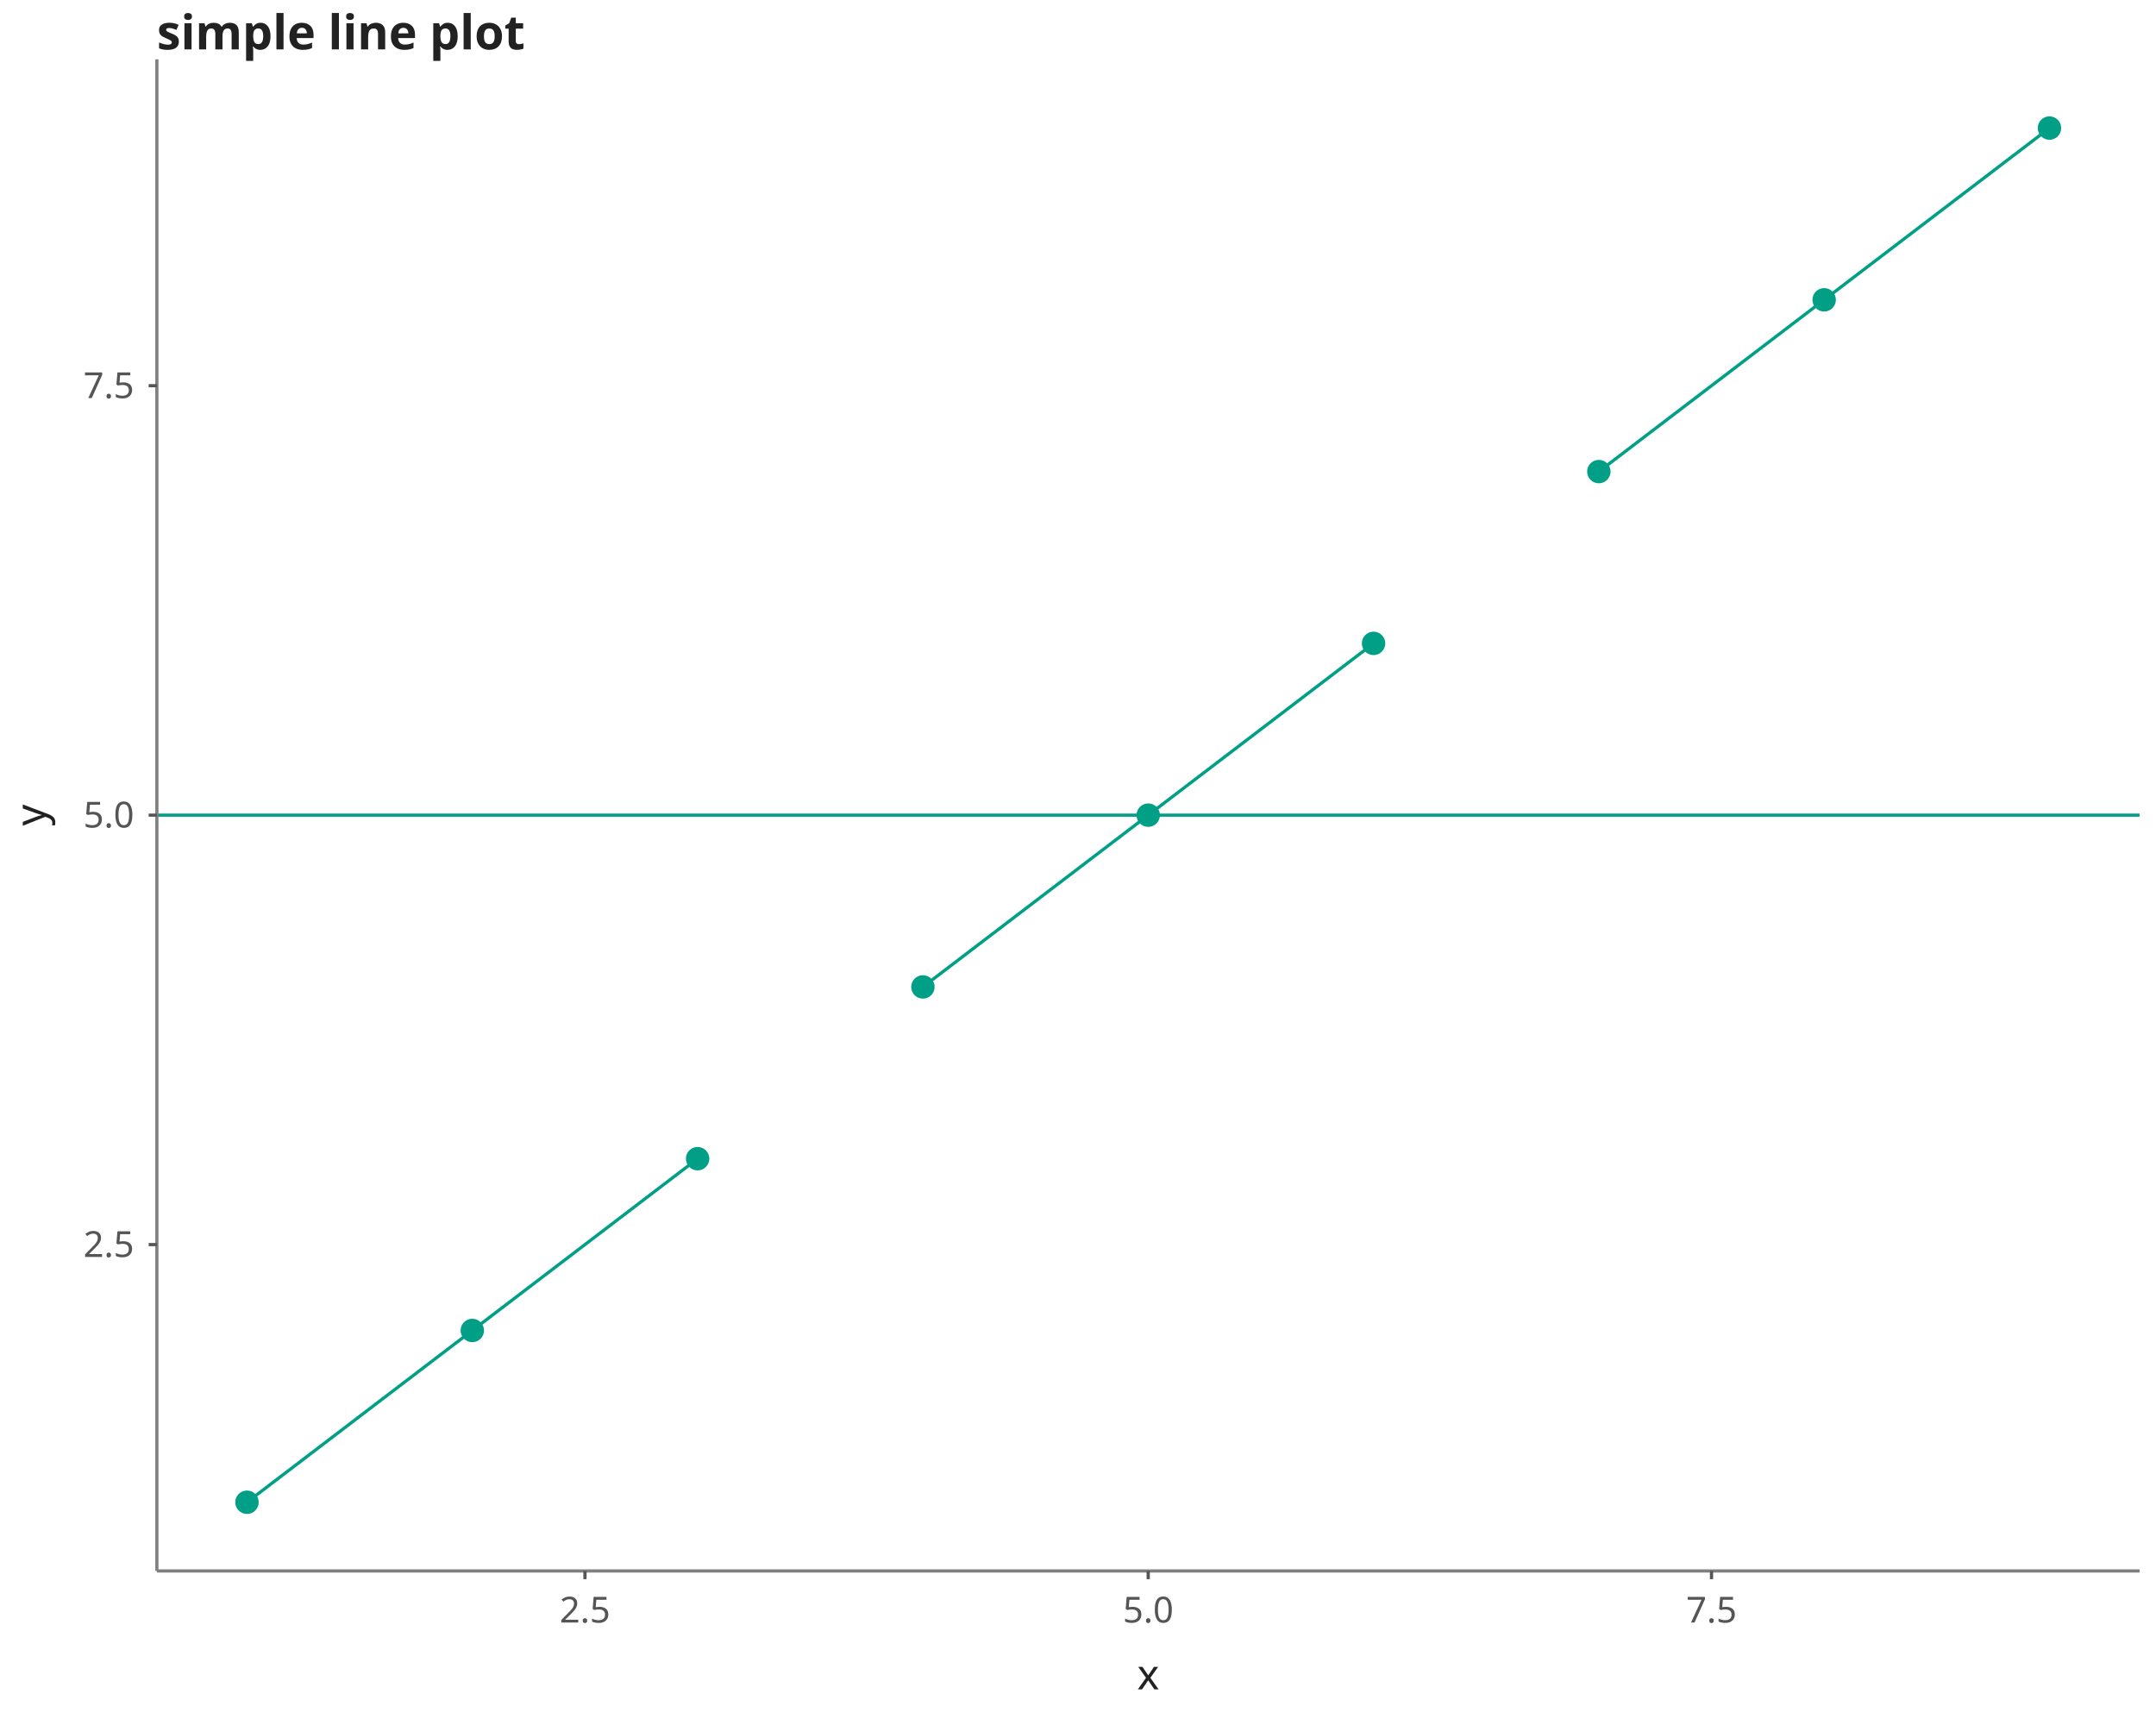
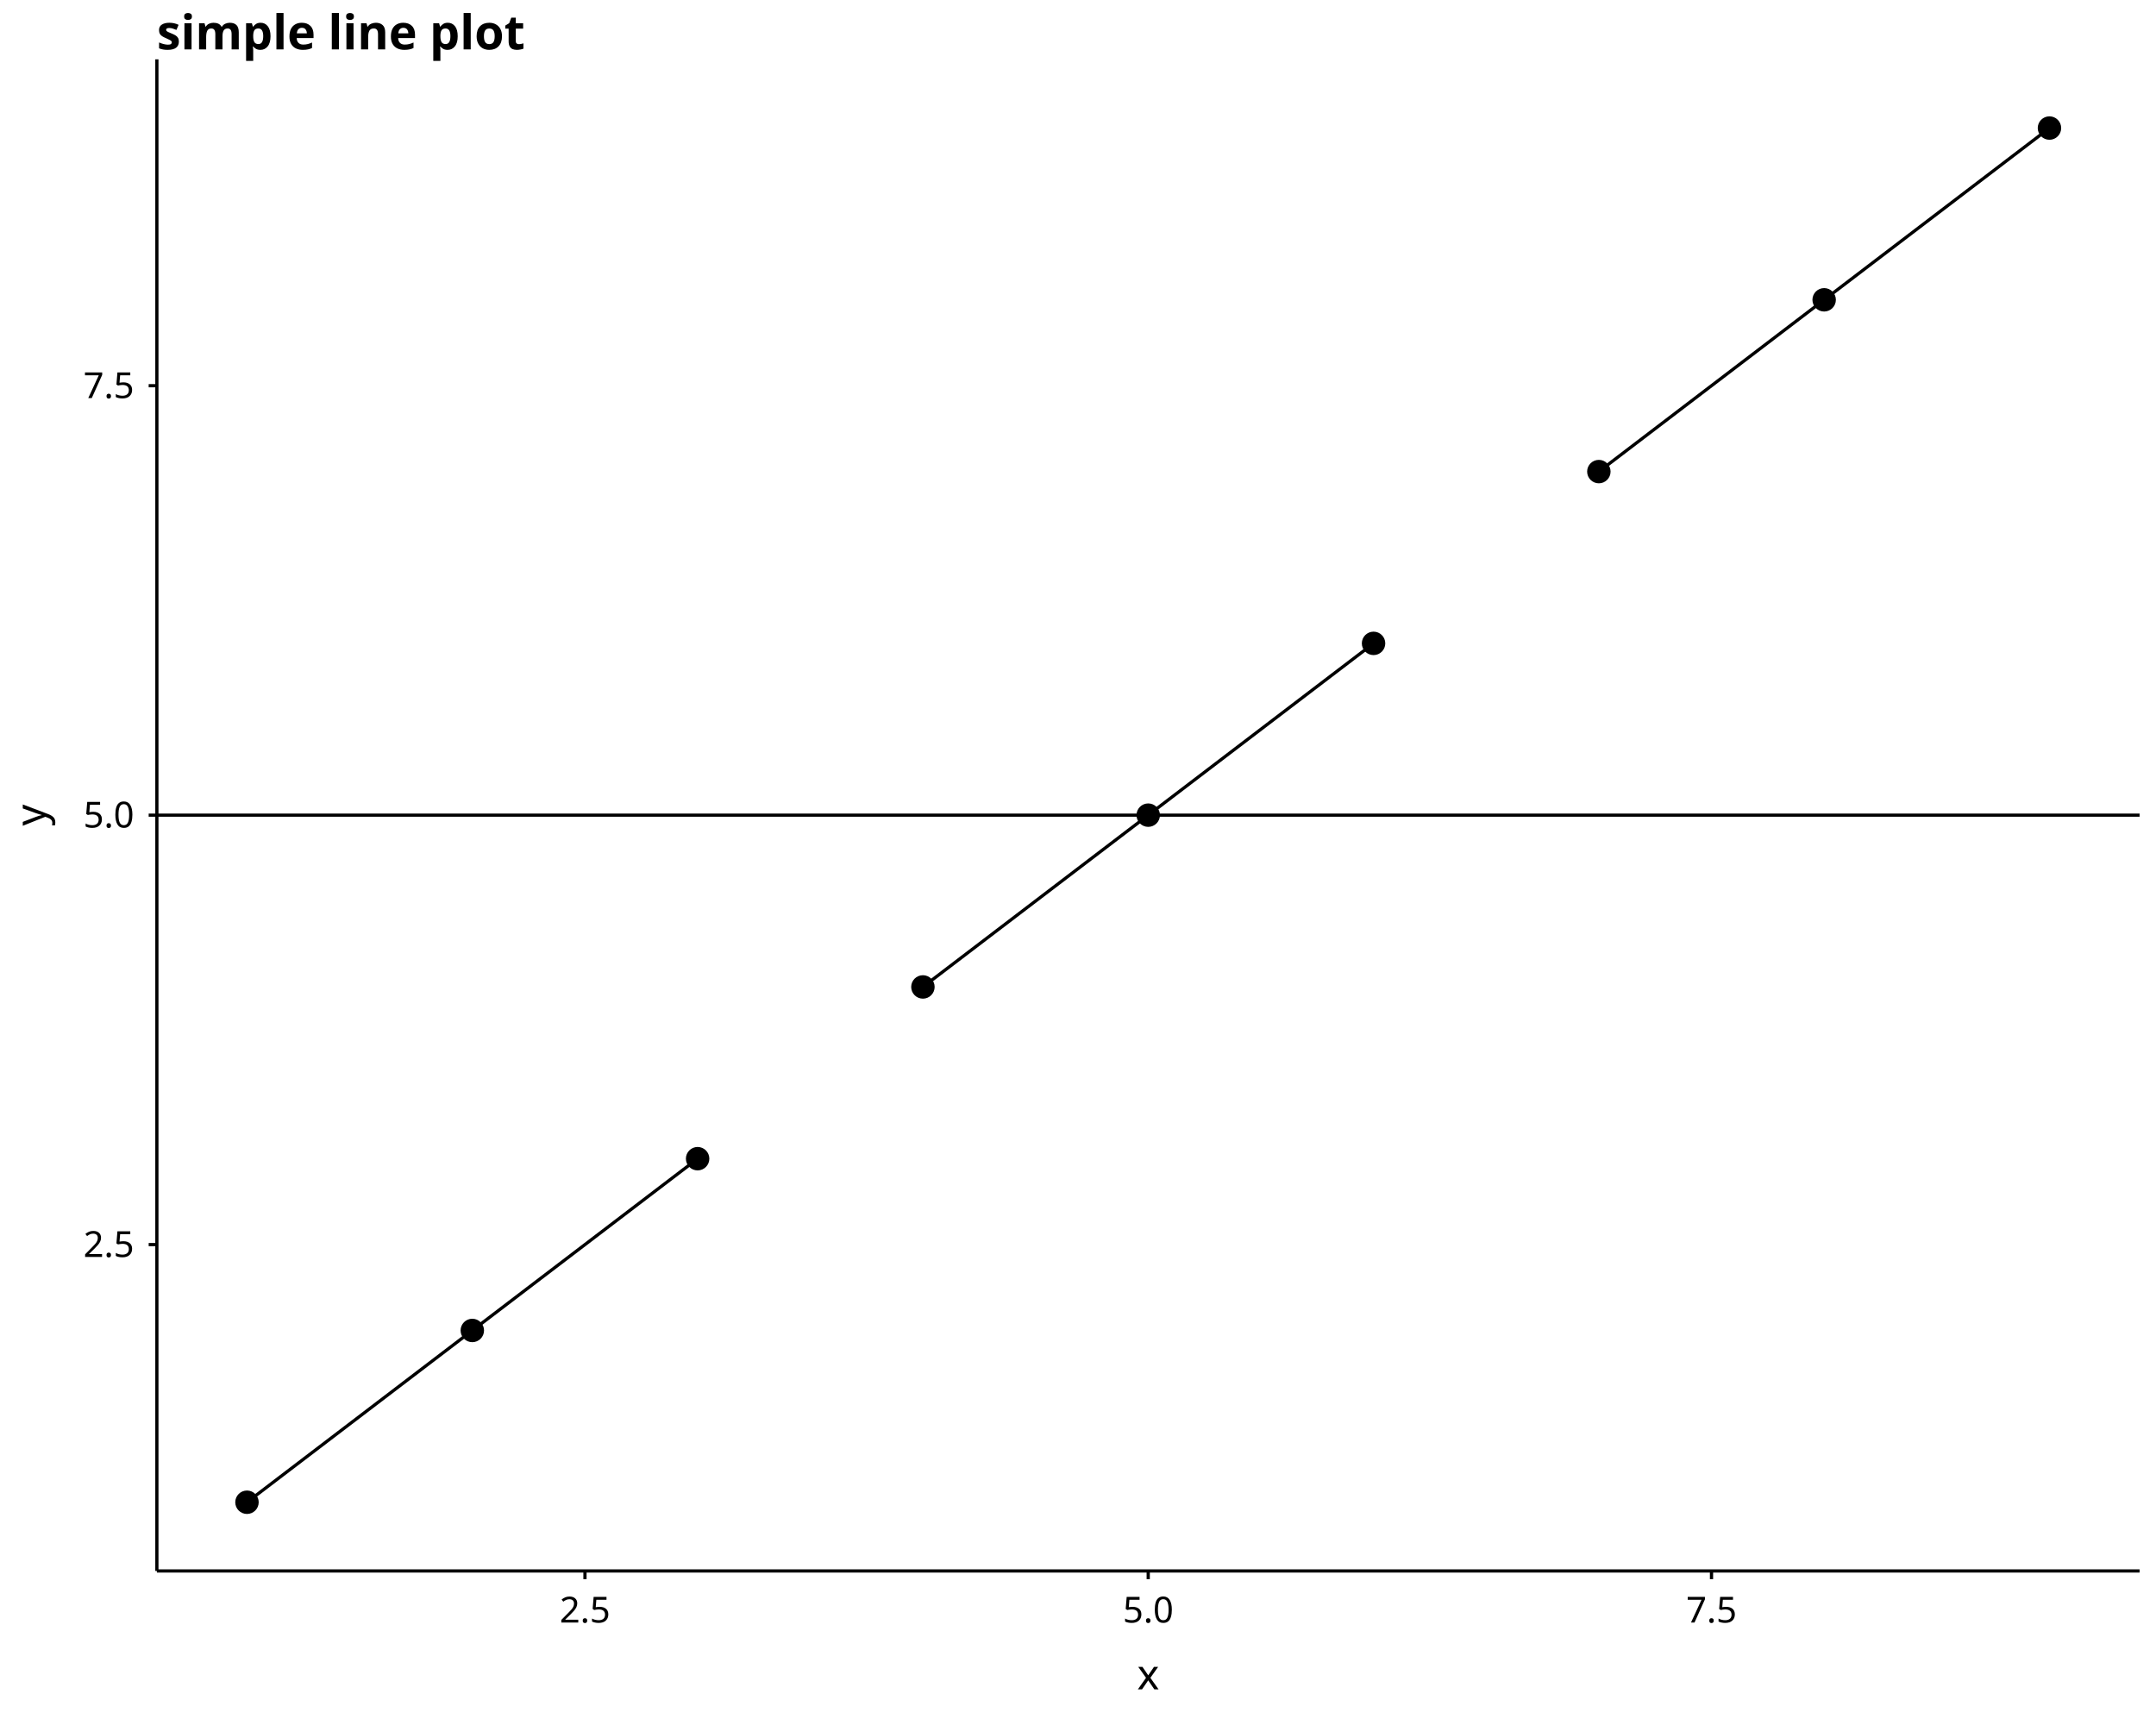
<svg xmlns="http://www.w3.org/2000/svg" class="svglite" data-engine-version="2.0" width="720.00pt" height="576.00pt" viewBox="0 0 720.00 576.00">
  <defs>
    <style type="text/css">
    .svglite line, .svglite polyline, .svglite polygon, .svglite path, .svglite rect, .svglite circle {
      fill: none;
      stroke: #000000;
      stroke-linecap: round;
      stroke-linejoin: round;
      stroke-miterlimit: 10.00;
    }
  </style>
  </defs>
  <rect width="100%" height="100%" style="stroke: none; fill: #FFFFFF;" />
  <defs>
    <clipPath id="cpMC4wMHw3MjAuMDB8MC4wMHw1NzYuMDA=">
      <rect x="0.00" y="0.00" width="720.00" height="576.00" />
    </clipPath>
  </defs>
  <g clip-path="url(#cpMC4wMHw3MjAuMDB8MC4wMHw1NzYuMDA=)">
    <rect x="0.00" y="0.00" width="720.00" height="576.00" style="stroke-width: 1.07; stroke: #FFFFFF; fill: #FFFFFF;" />
  </g>
  <defs>
    <clipPath id="cpNTIuMzl8NzE0LjUyfDE5LjgxfDUyNC41Ng==">
      <rect x="52.39" y="19.81" width="662.13" height="504.75" />
    </clipPath>
  </defs>
  <g clip-path="url(#cpNTIuMzl8NzE0LjUyfDE5LjgxfDUyNC41Ng==)">
-     <circle cx="82.48" cy="501.62" r="3.56" style="stroke-width: 0.71; stroke: #01A086; fill: #01A086;" />
-     <circle cx="157.73" cy="444.26" r="3.56" style="stroke-width: 0.71; stroke: #01A086; fill: #01A086;" />
-     <circle cx="232.97" cy="386.90" r="3.56" style="stroke-width: 0.71; stroke: #01A086; fill: #01A086;" />
-     <circle cx="308.21" cy="329.55" r="3.56" style="stroke-width: 0.71; stroke: #01A086; fill: #01A086;" />
-     <circle cx="383.45" cy="272.19" r="3.56" style="stroke-width: 0.71; stroke: #01A086; fill: #01A086;" />
-     <circle cx="458.70" cy="214.83" r="3.56" style="stroke-width: 0.71; stroke: #01A086; fill: #01A086;" />
-     <circle cx="533.94" cy="157.47" r="3.56" style="stroke-width: 0.71; stroke: #01A086; fill: #01A086;" />
-     <circle cx="609.18" cy="100.11" r="3.56" style="stroke-width: 0.71; stroke: #01A086; fill: #01A086;" />
-     <circle cx="684.42" cy="42.76" r="3.56" style="stroke-width: 0.71; stroke: #01A086; fill: #01A086;" />
-     <polyline points="82.48,501.62 157.73,444.26 232.97,386.90 " style="stroke-width: 1.07; stroke: #01A086; stroke-linecap: butt;" />
-     <polyline points="308.21,329.55 383.45,272.19 458.70,214.83 " style="stroke-width: 1.07; stroke: #01A086; stroke-linecap: butt;" />
-     <polyline points="533.94,157.47 609.18,100.11 684.42,42.76 " style="stroke-width: 1.07; stroke: #01A086; stroke-linecap: butt;" />
-     <line x1="52.39" y1="272.19" x2="714.52" y2="272.19" style="stroke-width: 1.07; stroke: #01A086; stroke-linecap: butt;" />
+     <circle cx="82.48" cy="501.62" r="3.56" style="stroke-width: 0.71; fill: #000000;" />
+     <circle cx="157.73" cy="444.26" r="3.56" style="stroke-width: 0.71; fill: #000000;" />
+     <circle cx="232.97" cy="386.90" r="3.56" style="stroke-width: 0.71; fill: #000000;" />
+     <circle cx="308.21" cy="329.55" r="3.56" style="stroke-width: 0.71; fill: #000000;" />
+     <circle cx="383.45" cy="272.19" r="3.56" style="stroke-width: 0.71; fill: #000000;" />
+     <circle cx="458.70" cy="214.83" r="3.56" style="stroke-width: 0.71; fill: #000000;" />
+     <circle cx="533.94" cy="157.47" r="3.56" style="stroke-width: 0.71; fill: #000000;" />
+     <circle cx="609.18" cy="100.11" r="3.56" style="stroke-width: 0.71; fill: #000000;" />
+     <circle cx="684.42" cy="42.76" r="3.56" style="stroke-width: 0.71; fill: #000000;" />
+     <polyline points="82.48,501.62 157.73,444.26 232.97,386.90 " style="stroke-width: 1.07; stroke-linecap: butt;" />
+     <polyline points="308.21,329.55 383.45,272.19 458.70,214.83 " style="stroke-width: 1.07; stroke-linecap: butt;" />
+     <polyline points="533.94,157.47 609.18,100.11 684.42,42.76 " style="stroke-width: 1.07; stroke-linecap: butt;" />
+     <line x1="52.39" y1="272.19" x2="714.52" y2="272.19" style="stroke-width: 1.07; stroke-linecap: butt;" />
  </g>
  <g clip-path="url(#cpMC4wMHw3MjAuMDB8MC4wMHw1NzYuMDA=)">
-     <polyline points="52.39,524.56 52.39,19.81 " style="stroke-width: 1.07; stroke: #808080; stroke-linecap: butt;" />
-     <text x="36.32" y="419.71" text-anchor="middle" style="font-size: 12.00px; fill: #555555; font-family: sans;" textLength="16.68px" lengthAdjust="spacingAndGlyphs">2.5</text>
-     <text x="36.32" y="276.32" text-anchor="middle" style="font-size: 12.00px; fill: #555555; font-family: sans;" textLength="16.68px" lengthAdjust="spacingAndGlyphs">5.0</text>
-     <text x="36.32" y="132.92" text-anchor="middle" style="font-size: 12.00px; fill: #555555; font-family: sans;" textLength="16.68px" lengthAdjust="spacingAndGlyphs">7.5</text>
-     <polyline points="49.65,415.58 52.39,415.58 " style="stroke-width: 1.07; stroke: #555555; stroke-linecap: butt;" />
-     <polyline points="49.65,272.19 52.39,272.19 " style="stroke-width: 1.07; stroke: #555555; stroke-linecap: butt;" />
-     <polyline points="49.65,128.79 52.39,128.79 " style="stroke-width: 1.07; stroke: #555555; stroke-linecap: butt;" />
-     <polyline points="52.39,524.56 714.52,524.56 " style="stroke-width: 1.07; stroke: #808080; stroke-linecap: butt;" />
-     <polyline points="195.35,527.30 195.35,524.56 " style="stroke-width: 1.07; stroke: #555555; stroke-linecap: butt;" />
-     <polyline points="383.45,527.30 383.45,524.56 " style="stroke-width: 1.07; stroke: #555555; stroke-linecap: butt;" />
-     <polyline points="571.56,527.30 571.56,524.56 " style="stroke-width: 1.07; stroke: #555555; stroke-linecap: butt;" />
-     <text x="195.35" y="541.79" text-anchor="middle" style="font-size: 12.00px; fill: #555555; font-family: sans;" textLength="16.68px" lengthAdjust="spacingAndGlyphs">2.5</text>
-     <text x="383.45" y="541.79" text-anchor="middle" style="font-size: 12.00px; fill: #555555; font-family: sans;" textLength="16.68px" lengthAdjust="spacingAndGlyphs">5.0</text>
-     <text x="571.56" y="541.79" text-anchor="middle" style="font-size: 12.00px; fill: #555555; font-family: sans;" textLength="16.68px" lengthAdjust="spacingAndGlyphs">7.5</text>
-     <text x="383.45" y="564.09" text-anchor="middle" style="font-size: 14.00px; fill: #222222; font-family: sans;" textLength="7.01px" lengthAdjust="spacingAndGlyphs">x</text>
-     <text transform="translate(15.11,272.19) rotate(-90)" text-anchor="middle" style="font-size: 14.00px; fill: #222222; font-family: sans;" textLength="7.01px" lengthAdjust="spacingAndGlyphs">y</text>
-     <text x="52.39" y="16.49" style="font-size: 16.00px; font-weight: bold; fill: #222222; font-family: sans;" textLength="105.83px" lengthAdjust="spacingAndGlyphs">simple line plot</text>
+     <polyline points="52.39,524.56 52.39,19.81 " style="stroke-width: 1.07; stroke-linecap: butt;" />
+     <text x="36.32" y="419.71" text-anchor="middle" style="font-size: 12.00px; font-family: sans;" textLength="16.68px" lengthAdjust="spacingAndGlyphs">2.5</text>
+     <text x="36.32" y="276.32" text-anchor="middle" style="font-size: 12.00px; font-family: sans;" textLength="16.68px" lengthAdjust="spacingAndGlyphs">5.0</text>
+     <text x="36.32" y="132.92" text-anchor="middle" style="font-size: 12.00px; font-family: sans;" textLength="16.68px" lengthAdjust="spacingAndGlyphs">7.5</text>
+     <polyline points="49.65,415.58 52.39,415.58 " style="stroke-width: 1.07; stroke-linecap: butt;" />
+     <polyline points="49.65,272.19 52.39,272.19 " style="stroke-width: 1.07; stroke-linecap: butt;" />
+     <polyline points="49.65,128.79 52.39,128.79 " style="stroke-width: 1.07; stroke-linecap: butt;" />
+     <polyline points="52.39,524.56 714.52,524.56 " style="stroke-width: 1.07; stroke-linecap: butt;" />
+     <polyline points="195.35,527.30 195.35,524.56 " style="stroke-width: 1.07; stroke-linecap: butt;" />
+     <polyline points="383.45,527.30 383.45,524.56 " style="stroke-width: 1.07; stroke-linecap: butt;" />
+     <polyline points="571.56,527.30 571.56,524.56 " style="stroke-width: 1.07; stroke-linecap: butt;" />
+     <text x="195.35" y="541.79" text-anchor="middle" style="font-size: 12.00px; font-family: sans;" textLength="16.68px" lengthAdjust="spacingAndGlyphs">2.5</text>
+     <text x="383.45" y="541.79" text-anchor="middle" style="font-size: 12.00px; font-family: sans;" textLength="16.68px" lengthAdjust="spacingAndGlyphs">5.0</text>
+     <text x="571.56" y="541.79" text-anchor="middle" style="font-size: 12.00px; font-family: sans;" textLength="16.68px" lengthAdjust="spacingAndGlyphs">7.5</text>
+     <text x="383.45" y="564.09" text-anchor="middle" style="font-size: 14.00px; font-family: sans;" textLength="7.01px" lengthAdjust="spacingAndGlyphs">x</text>
+     <text transform="translate(15.11,272.19) rotate(-90)" text-anchor="middle" style="font-size: 14.00px; font-family: sans;" textLength="7.01px" lengthAdjust="spacingAndGlyphs">y</text>
+     <text x="52.39" y="16.49" style="font-size: 16.00px; font-weight: bold; font-family: sans;" textLength="105.83px" lengthAdjust="spacingAndGlyphs">simple line plot</text>
  </g>
</svg>
